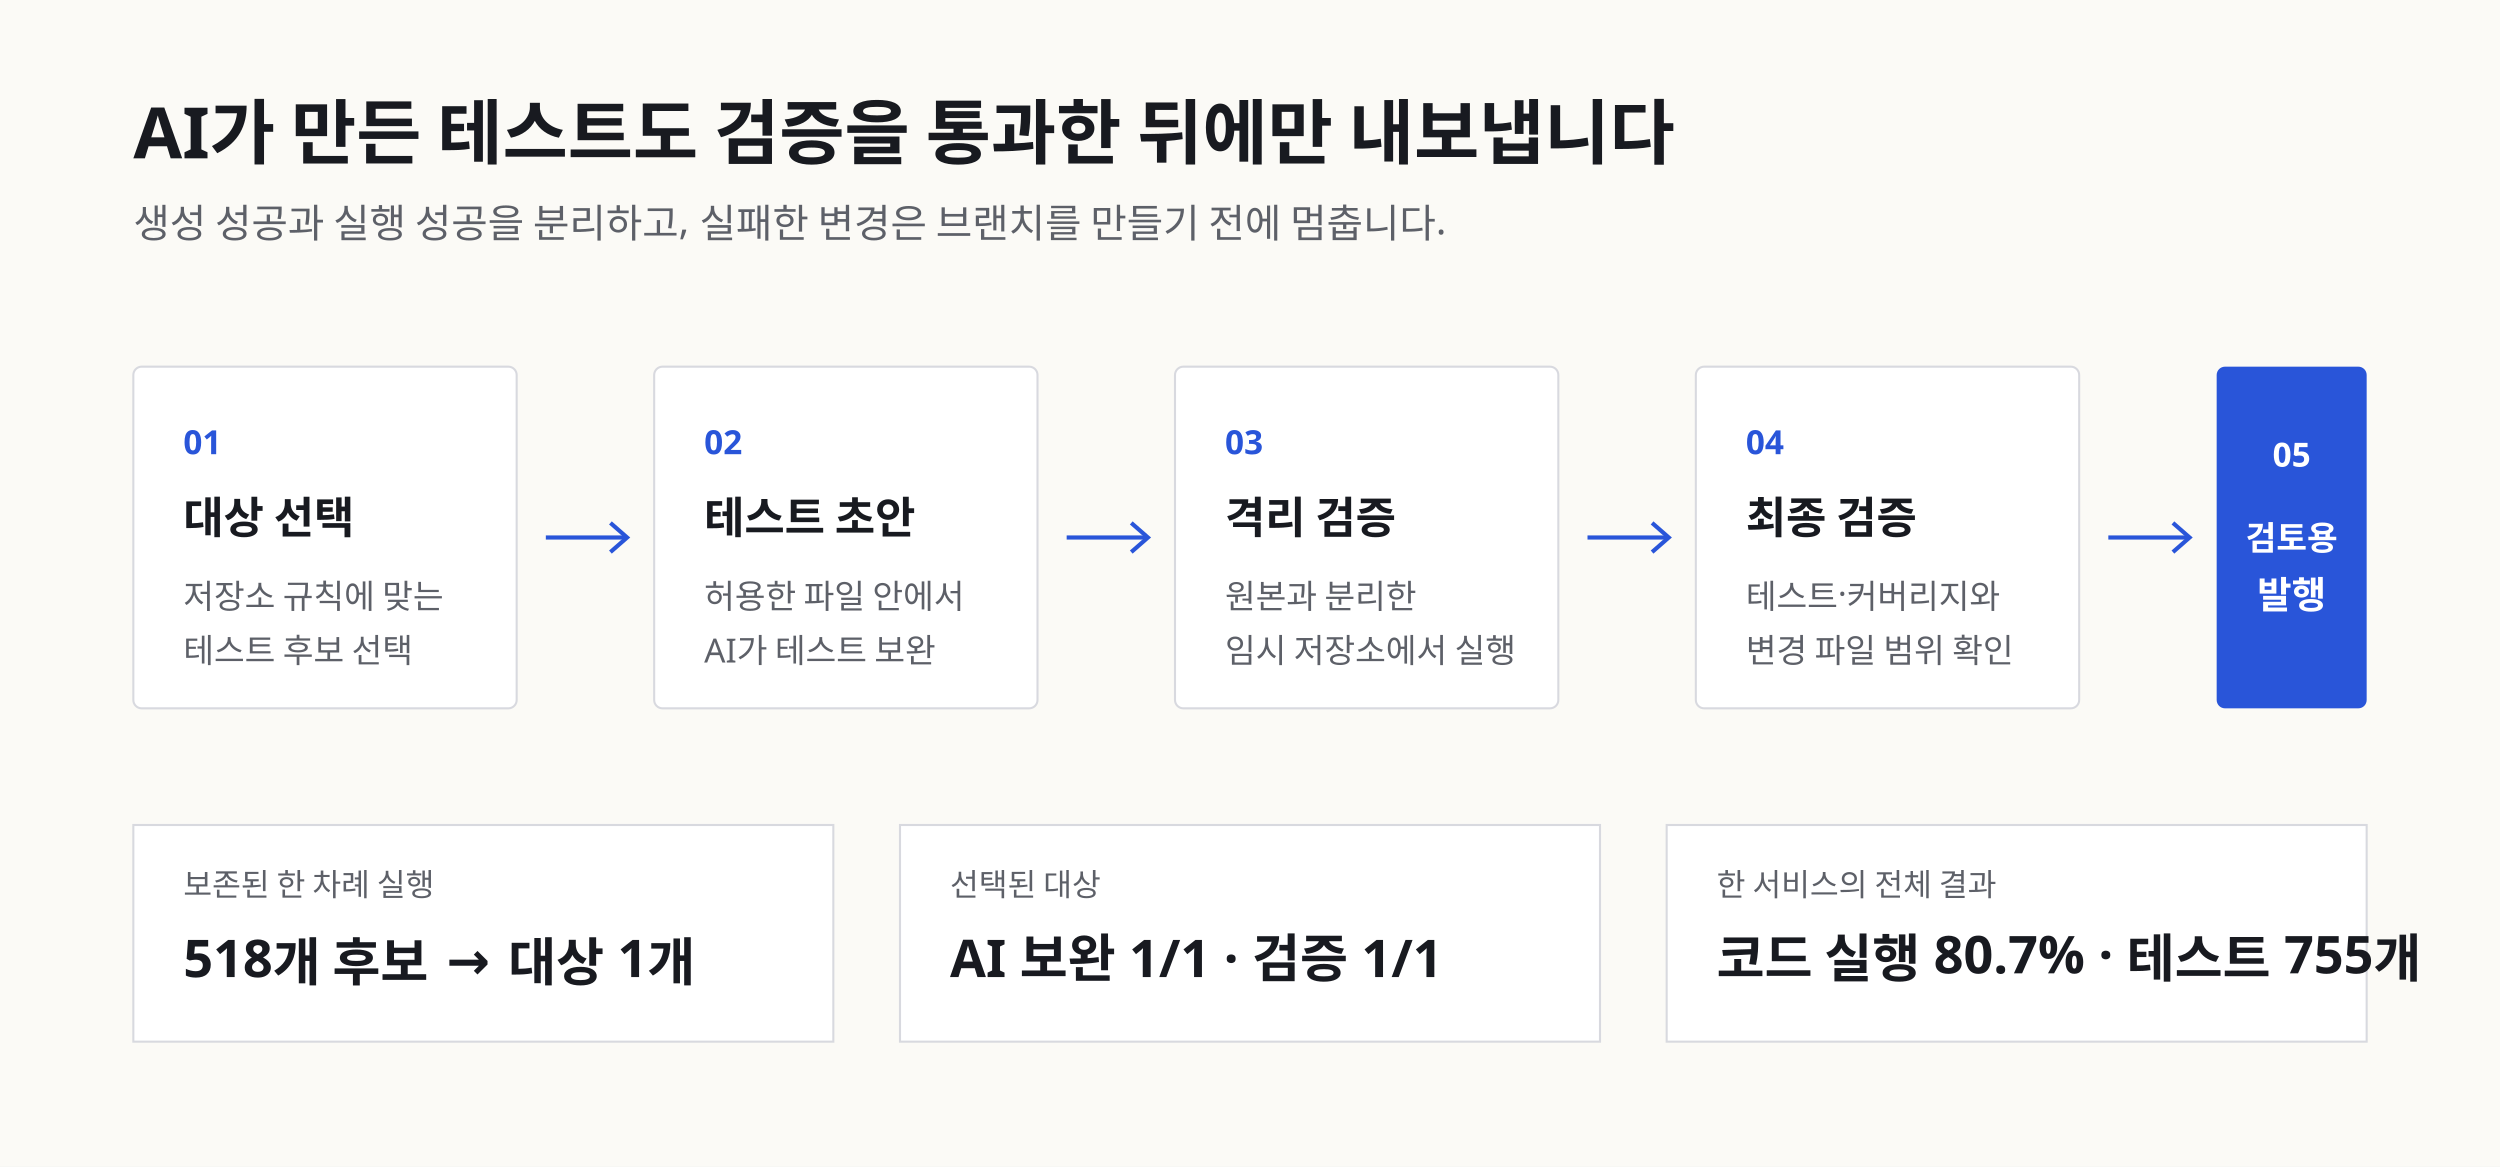
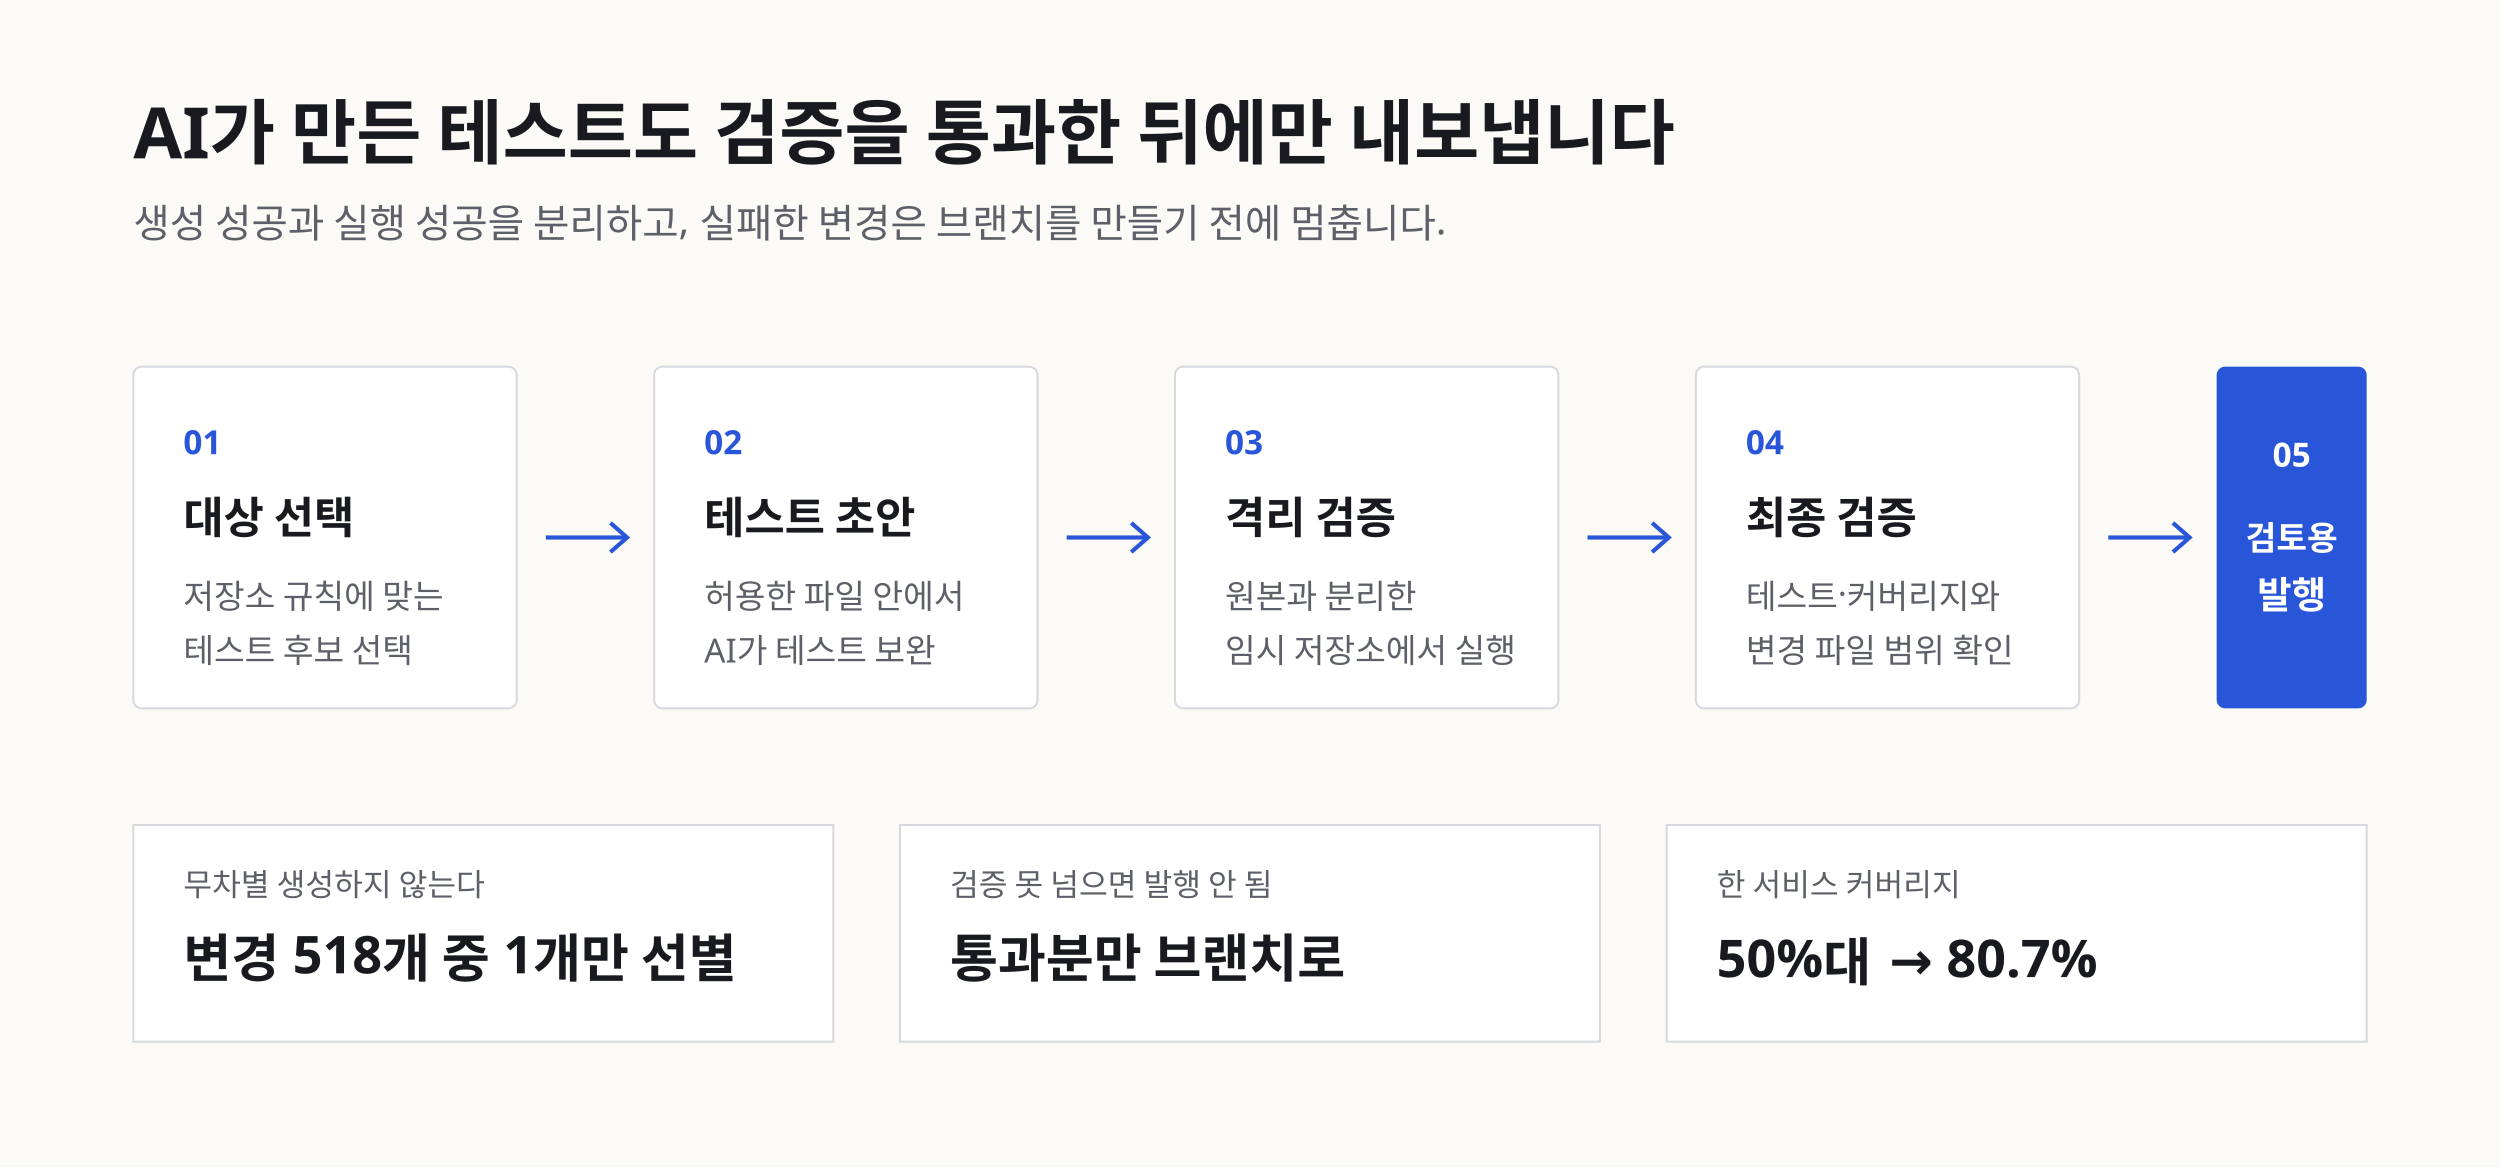
<svg xmlns="http://www.w3.org/2000/svg" width="1200" height="560" viewBox="0 0 1200 560" role="img" aria-labelledby="title desc">
  <rect width="1200" height="560" fill="#fbfaf6" />
  <text x="64" y="76" fill="#181a20" font-family="Pretendard, Apple SD Gothic Neo, sans-serif" font-size="34" font-weight="700">AI가 만든 테스트도 검증을 통과한 뒤에만 내보냅니다</text>
  <text x="64" y="114" fill="#5d6068" font-family="Pretendard, Apple SD Gothic Neo, sans-serif" font-size="19">생성 성공과 실행 성공을 분리하고, 실패한 변경은 브랜치를 만들기 전에 멈춥니다.</text>
  <g font-family="Pretendard, Apple SD Gothic Neo, sans-serif">
    <g transform="translate(64 176)">
      <rect width="184" height="164" rx="4" fill="#ffffff" stroke="#d8d9df" />
      <text x="24" y="42" fill="#2955d9" font-size="16" font-weight="700">01</text>
      <text x="24" y="80" fill="#181a20" font-size="21" font-weight="700">대상 선택</text>
      <text x="24" y="116" fill="#5d6068" font-size="16">저장소 규칙에 맞는</text>
      <text x="24" y="142" fill="#5d6068" font-size="16">테스트 후보 선택</text>
    </g>
    <path d="M262 258h38" stroke="#2955d9" stroke-width="2" />
    <path d="m293 251 8 7-8 7" fill="none" stroke="#2955d9" stroke-width="2" />
    <g transform="translate(314 176)">
      <rect width="184" height="164" rx="4" fill="#ffffff" stroke="#d8d9df" />
      <text x="24" y="42" fill="#2955d9" font-size="16" font-weight="700">02</text>
      <text x="24" y="80" fill="#181a20" font-size="21" font-weight="700">테스트 초안</text>
      <text x="24" y="116" fill="#5d6068" font-size="16">허용한 파일 안에서</text>
      <text x="24" y="142" fill="#5d6068" font-size="16">AI가 테스트 보완</text>
    </g>
    <path d="M512 258h38" stroke="#2955d9" stroke-width="2" />
    <path d="m543 251 8 7-8 7" fill="none" stroke="#2955d9" stroke-width="2" />
    <g transform="translate(564 176)">
      <rect width="184" height="164" rx="4" fill="#ffffff" stroke="#d8d9df" />
      <text x="24" y="42" fill="#2955d9" font-size="16" font-weight="700">03</text>
      <text x="24" y="80" fill="#181a20" font-size="21" font-weight="700">격리 검증</text>
      <text x="24" y="116" fill="#5d6068" font-size="16">원본과 분리한</text>
      <text x="24" y="142" fill="#5d6068" font-size="16">임시 저장소에서 실행</text>
    </g>
    <path d="M762 258h38" stroke="#2955d9" stroke-width="2" />
    <path d="m793 251 8 7-8 7" fill="none" stroke="#2955d9" stroke-width="2" />
    <g transform="translate(814 176)">
      <rect width="184" height="164" rx="4" fill="#ffffff" stroke="#d8d9df" />
      <text x="24" y="42" fill="#2955d9" font-size="16" font-weight="700">04</text>
      <text x="24" y="80" fill="#181a20" font-size="21" font-weight="700">최종 검증</text>
      <text x="24" y="116" fill="#5d6068" font-size="16">테스트·커버리지와</text>
      <text x="24" y="142" fill="#5d6068" font-size="16">변경 파일 범위 확인</text>
    </g>
    <path d="M1012 258h38" stroke="#2955d9" stroke-width="2" />
    <path d="m1043 251 8 7-8 7" fill="none" stroke="#2955d9" stroke-width="2" />
    <g transform="translate(1064 176)">
      <rect width="72" height="164" rx="4" fill="#2955d9" />
      <text x="36" y="48" fill="#ffffff" font-size="16" font-weight="700" text-anchor="middle">05</text>
      <text x="36" y="88" fill="#ffffff" font-size="16" font-weight="700" text-anchor="middle">검토용</text>
      <text x="36" y="116" fill="#ffffff" font-size="18" font-weight="700" text-anchor="middle">발행</text>
    </g>
  </g>
  <g font-family="Pretendard, Apple SD Gothic Neo, sans-serif">
    <rect x="64" y="396" width="336" height="104" fill="#ffffff" stroke="#d8d9df" />
-     <text x="88" y="430" fill="#5d6068" font-size="15">보존된 한 차례 실행</text>
-     <text x="88" y="469" fill="#181a20" font-size="25" font-weight="700">518개 후보 → 대상 1개</text>
+     <text x="88" y="430" fill="#5d6068" font-size="15">무차별 생성하지 않는다</text>
+     <text x="88" y="469" fill="#181a20" font-size="25" font-weight="700">변경 518개 중 1개만 선별</text>
    <rect x="432" y="396" width="336" height="104" fill="#ffffff" stroke="#d8d9df" />
-     <text x="456" y="430" fill="#5d6068" font-size="15">선택된 대상</text>
-     <text x="456" y="469" fill="#181a20" font-size="25" font-weight="700">AI 보완 1/1 · 검증 1/1</text>
+     <text x="456" y="430" fill="#5d6068" font-size="15">검증 못 넘으면 발행 안 됨</text>
+     <text x="456" y="469" fill="#181a20" font-size="25" font-weight="700">통과분만 브랜치로</text>
    <rect x="800" y="396" width="336" height="104" fill="#ffffff" stroke="#d8d9df" />
-     <text x="824" y="430" fill="#5d6068" font-size="15">한 서비스의 전체 결과</text>
-     <text x="824" y="469" fill="#181a20" font-size="25" font-weight="700">코드 실행 80.7% · 테스트 755개</text>
+     <text x="824" y="430" fill="#5d6068" font-size="15">한 서비스 커버리지</text>
+     <text x="824" y="469" fill="#181a20" font-size="25" font-weight="700">50%대 → 80.7%</text>
  </g>
</svg>
